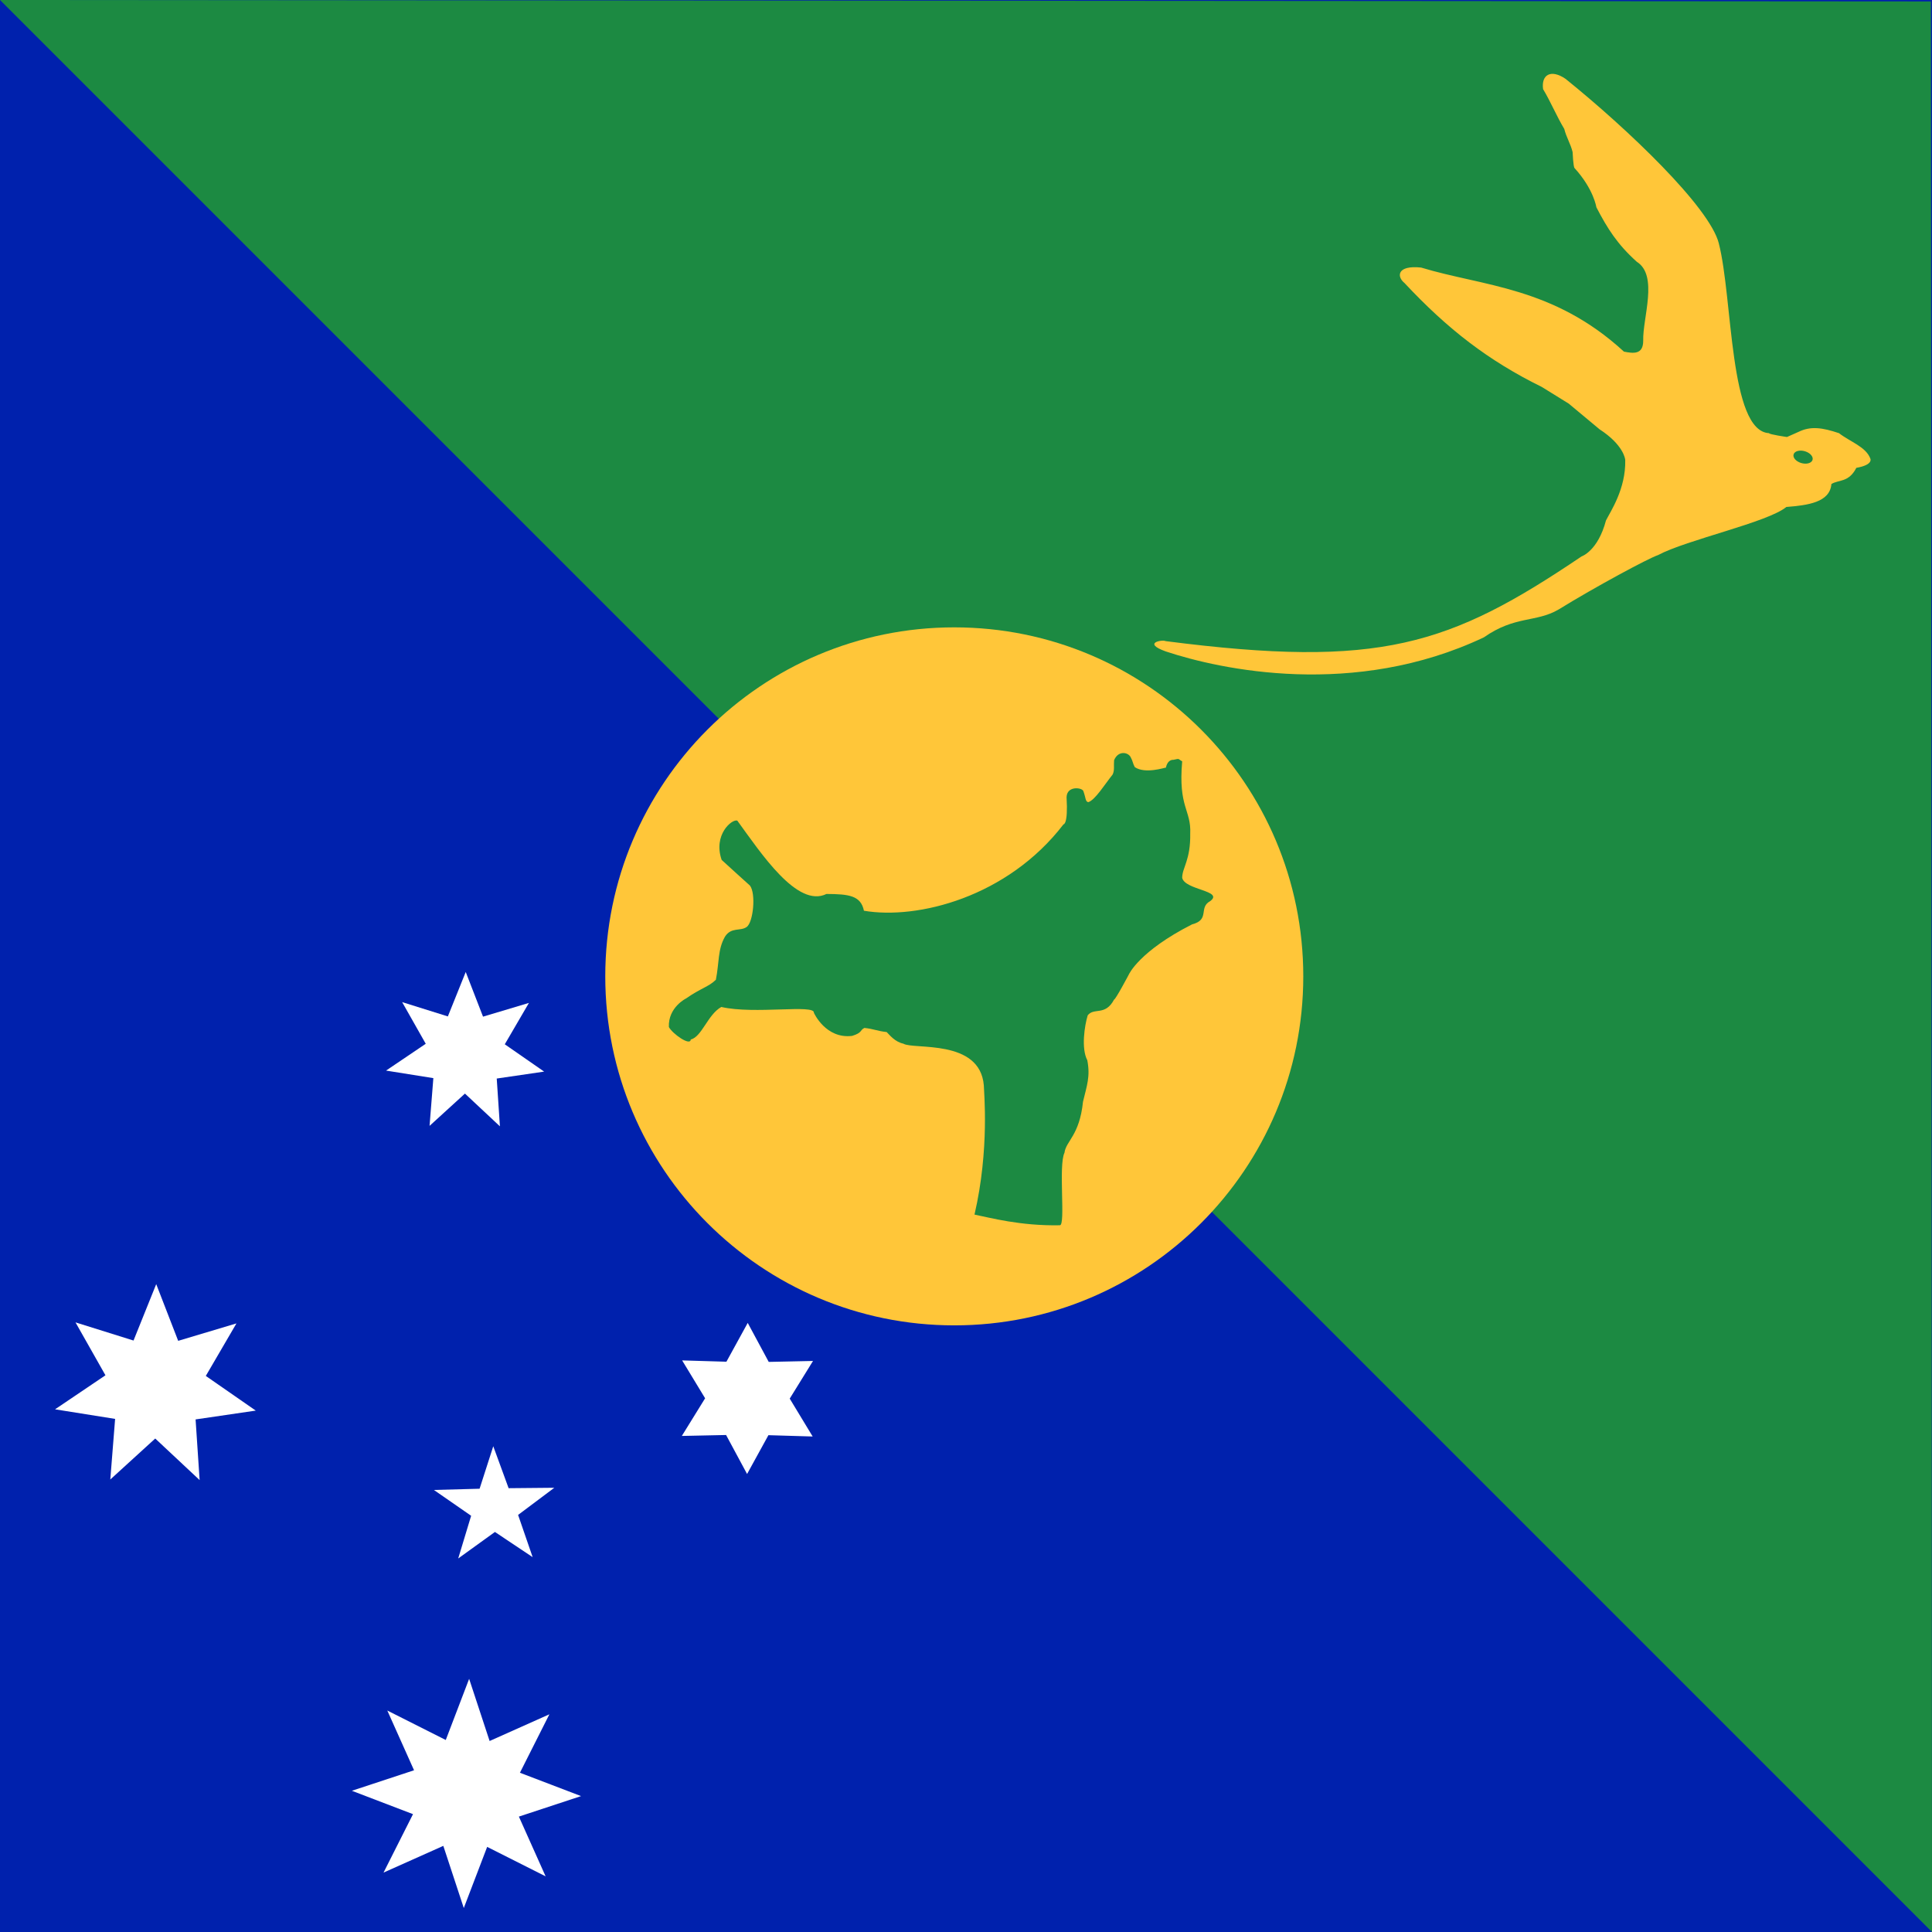
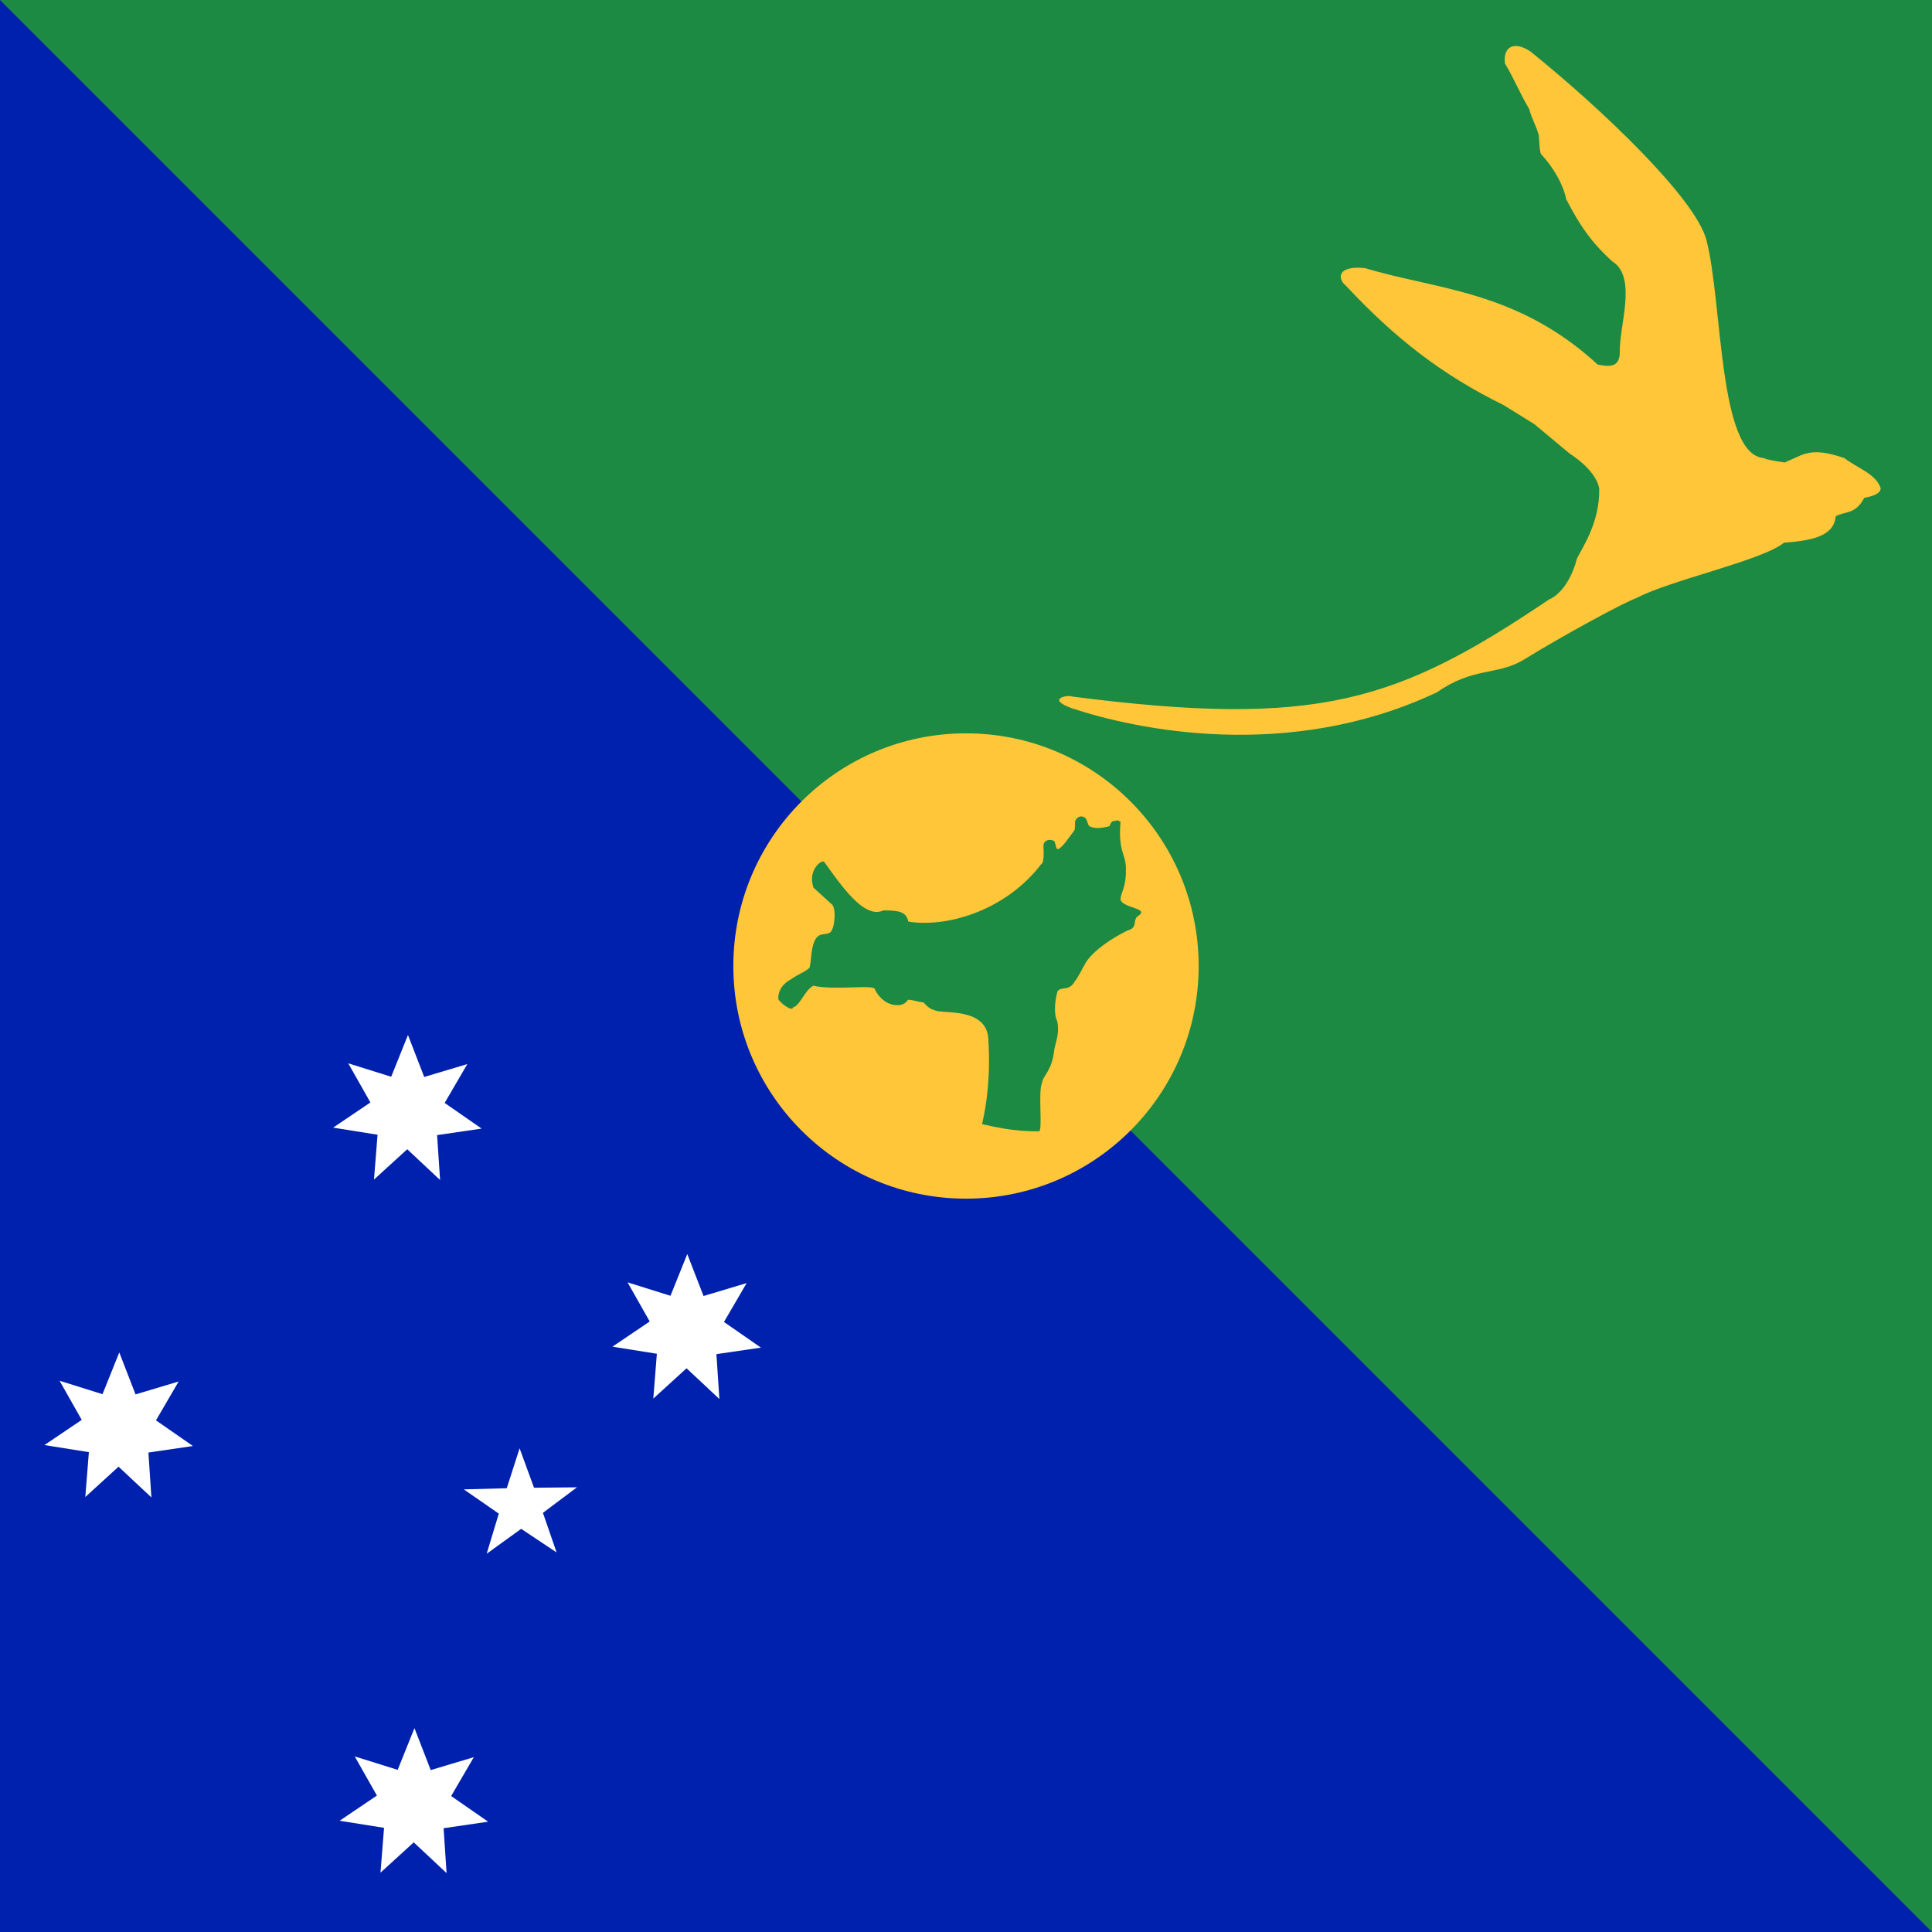
- <svg xmlns="http://www.w3.org/2000/svg" id="svg697" height="512" width="512" version="1.1">
-   <g id="flag" fill-rule="evenodd">
-     <rect id="rect3447" height="512" width="512" y="0" x="0" stroke-width="1pt" fill="#0021ad" />
-     <path id="path3446" d="m0-0 512 512-0.29-511.62-511.71-0.38z" fill="#1c8a42" />
-     <path id="path733" d="m227.5 97.284a34.922 34.922 0 1 1 -69.844 0 34.922 34.922 0 1 1 69.844 0z" transform="matrix(2.6485 0 0 2.6485 -257.15 1.0897)" fill="#ffc639" />
-     <path id="path732" d="m195.39 217.47c6.327 8.688 15.91 23.235 23.624 19.441 6.012 0.02 9.122 0.446 9.937 4.444 14.194 2.419 38.05-3.57 52.884-22.896 0 0 1.254 0.162 0.817-7.186 0.083-3.205 4.377-2.558 4.481-1.524 0.601 1.591 0.492 2.786 1.297 2.825 1.835-0.614 4.331-4.709 6.423-7.308 0.573-1.147 0.261-2.359 0.394-3.797 1.102-2.719 3.856-2.125 4.439-0.705 0.521 0.917 0.529 1.623 1.051 2.54 2.795 1.862 7.845 0.124 8.239 0.124 0.495-2.277 1.961-2.063 1.961-2.063 1.862-0.412 1.135-0.246 2.354 0.392-1.079 12.293 2.418 12.834 2.129 19.146 0.125 7.034-2.129 9.034-2.129 11.728 0.715 3.273 11.097 3.386 7.443 6.163-3.211 1.716 0.018 4.928-4.821 6.172-14.05 7.136-16.744 13.257-16.744 13.257s-3.53 6.67-3.922 6.67c-2.359 4.449-5.342 2.018-6.997 4.189-0.829 2.726-1.76 8.761-0.103 11.899 0.827 4.312-0.103 6.664-1.139 10.98-0.931 8.998-4.497 10.362-4.909 13.526-1.657 3.373 0.348 19.221-1.22 19.221-10.467 0.206-18.488-2.002-22.627-2.828 4.036-17.383 2.473-32.667 2.473-34.235-1.036-12.435-18.635-9.408-21.323-11.062-2.236-0.475-3.639-2.293-4.426-3.079-2.485-0.261-3.416-0.834-5.902-1.093-1.243 0.619-0.493 1.263-3.263 2.114-7.014 0.846-10.118-6.115-10.118-6.115 0.343-2.347-15.774 0.478-24.536-1.555-3.593 2.002-5.161 7.924-8.106 8.63-0.084 1.835-4.837-1.508-5.795-3.314-0.205-5.255 4.58-7.583 4.58-7.583 3.793-2.667 6.049-3.106 7.877-4.946 0.917-4.576 0.453-7.96 2.404-11.4 1.65-2.625 4.084-1.393 5.734-2.572 1.779-1.176 2.527-8.872 0.893-10.982 0 0-7.103-6.409-7.494-6.8-2.313-6.629 2.7-10.898 4.139-10.418z" fill="#1c8a42" />
-     <path id="path3443" d="m455.51 64.507c-2.437-9.64-24.239-30.401-40.625-43.612-3.914-2.665-6.464-1.078-5.954 2.722 2.042 3.403 3.571 7.144 5.614 10.546 0.567 2.268 1.644 3.855 2.211 6.123 0 0 0.169 3.912 0.512 4.252 5.102 5.615 5.782 10.377 5.782 10.377 2.948 5.67 5.556 9.809 10.717 14.458 5.783 3.629 1.529 14.913 1.7 20.924 0 3.799-2.72 3.345-5.102 2.891-18.768-17.237-37.366-17.293-53.754-22.282-6.405-0.681-6.519 2.381-4.421 4.081 11.453 12.248 22.228 20.583 36.403 27.557 2.381 1.475 4.761 2.949 7.143 4.424 2.722 2.267 5.442 4.535 8.165 6.803 6.294 4.083 6.805 7.826 6.805 8.164 0.169 7.655-3.914 13.608-5.105 15.99-2.149 8.118-6.463 9.526-6.463 9.526-35.041 23.645-53.414 29.768-110.23 22.453-0.85-0.454-6.295 0.454 0 2.722 14.46 4.819 49.978 12.546 84.341-3.727 8.25-5.785 13.77-3.887 19.747-7.349 9.812-6.051 23.83-13.588 26.381-14.438 7.655-4.083 29.087-8.676 34.02-12.759 5.67-0.454 11.544-1.198 11.941-6.074 1.865-1.202 4.585-0.325 6.609-4.294 4.49-0.782 3.734-2.391 3.734-2.391-1.133-3.174-5.33-4.479-8.334-6.803-4.424-1.475-7.484-1.928-10.718-0.341-1.021 0.455-2.041 0.908-3.062 1.361 0 0-4.763-0.68-4.763-1.02-10.584-0.581-9.554-35.656-13.298-50.285z" fill="#ffc639" />
-     <path id="path3445" d="m354.38 73.886a2.07 1.367 0 1 1 -4.141 0 2.07 1.367 0 1 1 4.141 0z" transform="matrix(1.2043 .37822 -.40443 1.1263 83.426 -95.322)" fill="#1c8a42" />
-     <polygon id="polygon3449" d="m 73.826,356.021 -13.803,-12.921 -13.967,12.742 1.496,-18.847 -18.671,-2.975 15.668,-10.581 -9.315,-16.453 18.042,5.653 7.055,-17.541 6.83,17.63 18.113,-5.42 -9.526,16.332 15.531,10.782 -18.708,2.735 z" points="73.826 356.02 60.024 343.1 46.056 355.84 47.553 337 28.882 334.02 44.55 323.44 35.235 306.99 53.277 312.64 60.332 295.1 67.162 312.73 85.275 307.31 75.749 323.64 91.28 334.42 72.572 337.16" transform="matrix(.85242 0 0 .85242 -10.029 88.758)" stroke-width="1pt" fill="#fff" />
-     <polygon id="polygon3451" d="m 73.826,356.021 -13.803,-12.921 -13.967,12.742 1.496,-18.847 -18.671,-2.975 15.668,-10.581 -9.315,-16.453 18.042,5.653 7.055,-17.541 6.83,17.63 18.113,-5.42 -9.526,16.332 15.531,10.782 -18.708,2.735 z" points="73.826 356.02 60.024 343.1 46.056 355.84 47.553 337 28.882 334.02 44.55 323.44 35.235 306.99 53.277 312.64 60.332 295.1 67.162 312.73 85.275 307.31 75.749 323.64 91.28 334.42 72.572 337.16" transform="matrix(.67138 0 0 .67138 82.917 59.462)" stroke-width="1pt" fill="#fff" />
-     <polygon id="polygon3452" d="m 240.506,428.325 -23.607,-11.902 -9.435,24.697 -8.277,-25.109 -24.135,10.792 11.902,-23.607 -24.697,-9.435 25.109,-8.277 -10.792,-24.135 23.607,11.902 9.435,-24.697 8.277,25.109 24.135,-10.792 -11.902,23.607 24.697,9.435 -25.109,8.277 z" points="240.51 428.32 216.9 416.42 207.46 441.12 199.19 416.01 175.05 426.8 186.95 403.2 162.26 393.76 187.37 385.48 176.57 361.35 200.18 373.25 209.62 348.55 217.89 373.66 242.03 362.87 230.13 386.48 254.82 395.91 229.71 404.19" transform="matrix(.65617 0 0 .65617 -13.22 216.2)" stroke-width="1pt" fill="#fff" />
-     <polygon id="polygon3455" d="m 269.57,243.431 -13.755,-0.613 -6.804,11.97 -6.346,-12.219 -13.768,0.092 7.409,-11.605 -6.964,-11.877 13.755,0.613 6.804,-11.97 6.346,12.219 13.768,-0.092 -7.409,11.605 z" points="269.57 243.43 255.82 242.82 249.01 254.79 242.66 242.57 228.9 242.66 236.31 231.06 229.34 219.18 243.1 219.79 249.9 207.82 256.25 220.04 270.02 219.95 262.61 231.55" transform="matrix(.85232 -.012516 .012516 .85232 -17.441 176.58)" stroke-width="1pt" fill="#fff" />
-     <polygon id="polygon3461" d="m 159.76,320.135 -12.93,-8.857 -12.589,9.335 4.428,-15.034 -12.769,-9.088 15.667,-0.435 4.698,-14.952 5.255,14.766 15.672,-0.152 -12.419,9.56 z" points="159.76 320.14 146.83 311.28 134.24 320.61 138.67 305.58 125.9 296.49 141.57 296.06 146.26 281.1 151.52 295.87 167.19 295.72 154.77 305.28" transform="matrix(.77294 0 0 .75275 17.672 171.67)" stroke-width="1pt" fill="#fff" />
+ <svg xmlns="http://www.w3.org/2000/svg" xmlns:xlink="http://www.w3.org/1999/xlink" height="512" width="512">
+   <path fill="#0021ad" d="M0 0h512v512H0z" />
+   <path d="M0 0h512v512z" fill="#1c8a42" />
+   <circle cx="256" cy="256" r="61.658" fill="#ffc639" />
+   <path d="M218.344 228.304c4.218 5.787 10.61 15.49 15.75 12.957 4.012.014 6.083.296 6.627 2.966 9.462 1.61 25.364-2.38 35.26-15.268 0 0 .83.11.542-4.79.055-2.132 2.918-1.706 2.986-1.01.4 1.06.33 1.85.867 1.878 1.218-.406 2.883-3.138 4.28-4.872.38-.764.172-1.57.262-2.532.736-1.81 2.573-1.418 2.958-.468.35.612.358 1.08.702 1.693 1.865 1.245 5.23.082 5.49.082.33-1.522 1.31-1.377 1.31-1.377 1.244-.275.755-.165 1.574.26-.72 8.197 1.61 8.56 1.42 12.765.08 4.693-1.42 6.028-1.42 7.817.476 2.188 7.398 2.264 4.962 4.114-2.14 1.142.007 3.282-3.213 4.114-9.373 4.755-11.17 8.835-11.17 8.835s-2.352 4.444-2.613 4.444c-1.57 2.966-3.558 1.35-4.666 2.794-.55 1.817-1.168 5.842-.067 7.934.55 2.876-.07 4.445-.757 7.32-.62 6-3 6.91-3.276 9.015-1.1 2.25.234 12.82-.812 12.82-6.976.137-12.323-1.336-15.082-1.886 2.69-11.594 1.644-21.777 1.644-22.823-.688-8.292-12.42-6.275-14.216-7.376-1.486-.316-2.422-1.527-2.945-2.05-1.66-.18-2.278-.557-3.937-.73-.825.414-.33.84-2.174 1.412-4.68.564-6.744-4.08-6.744-4.08.227-1.563-10.52.316-16.363-1.04-2.395 1.335-3.44 5.285-5.402 5.753-.054 1.224-3.226-1.005-3.866-2.21-.13-3.502 3.055-5.05 3.055-5.05 2.532-1.782 4.032-2.07 5.25-3.303.612-3.048.302-5.305 1.603-7.596 1.1-1.748 2.725-.93 3.826-1.714 1.182-.784 1.684-5.917.59-7.32 0 0-4.734-4.274-4.995-4.535-1.54-4.417 1.803-7.266 2.76-6.943z" fill="#1c8a42" />
+   <path d="M452.254 63.723c-2.793-11.055-27.798-34.865-46.59-50.016-4.486-3.056-7.41-1.236-6.825 3.122 2.338 3.9 4.093 8.19 6.432 12.093.654 2.6 1.886 4.422 2.54 7.022 0 0 .192 4.487.584 4.877 5.85 6.44 6.633 11.9 6.633 11.9 3.378 6.503 6.37 11.25 12.29 16.582 6.632 4.163 1.753 17.1 1.946 23.994 0 4.355-3.117 3.84-5.85 3.316-21.522-19.768-42.852-19.83-61.644-25.555-7.35-.78-7.48 2.73-5.07 4.678 13.135 14.05 25.485 23.608 41.744 31.603l8.196 5.08c3.117 2.6 6.24 5.2 9.358 7.802 7.218 4.68 7.81 8.972 7.81 9.358.192 8.78-4.494 15.606-5.856 18.337-2.463 9.31-7.41 10.927-7.41 10.927-40.192 27.118-61.26 34.136-126.417 25.748-.977-.516-7.217.523 0 3.124 16.583 5.525 57.318 14.388 96.727-4.273 9.46-6.633 15.792-4.46 22.645-8.43 11.256-6.942 27.33-15.584 30.254-16.554 8.78-4.687 33.36-9.95 39.02-14.637 6.497-.523 13.24-1.376 13.694-6.963 2.133-1.383 5.257-.372 7.576-4.927 5.154-.894 4.287-2.738 4.287-2.738-1.3-3.64-6.116-5.14-9.557-7.803-5.078-1.693-8.587-2.216-12.296-.392-1.17.523-2.34 1.04-3.51 1.562 0 0-5.462-.785-5.462-1.17-12.138-.668-10.955-40.893-15.248-57.67z" fill="#ffc639" />
+   <path d="M542.467 217.777a3.005 1.878 15.947 1 1-5.73-1.8 3.005 1.878 15.947 0 1 5.73 1.8z" fill="#1c8a42" />
+   <g transform="translate(-11.826 182.362) scale(.68267)" fill="#fff">
+     <path id="a" d="M188.16 190.94l-12.75-11.936-12.905 11.77 1.383-17.405-17.25-2.754 14.476-9.774-8.606-15.197 16.668 5.22 6.518-16.205 6.31 16.287 16.734-5.007-8.8 15.086 14.348 9.96-17.283 2.53 1.158 17.424z" />
+     <path d="M233.39 335.53l-13.752-9.167-13.39 9.664 4.71-15.568-13.58-9.416 16.666-.446 4.988-15.496 5.595 15.3 16.667-.156-13.21 9.902 5.307 15.382z" />
+     <use height="100%" width="100%" xlink:href="#a" x="2.522" y="269.061" />
+     <use height="100%" width="100%" xlink:href="#a" x="-112.066" y="123.223" />
+     <use height="100%" width="100%" xlink:href="#a" x="108.427" y="85.027" />
  </g>
</svg>
